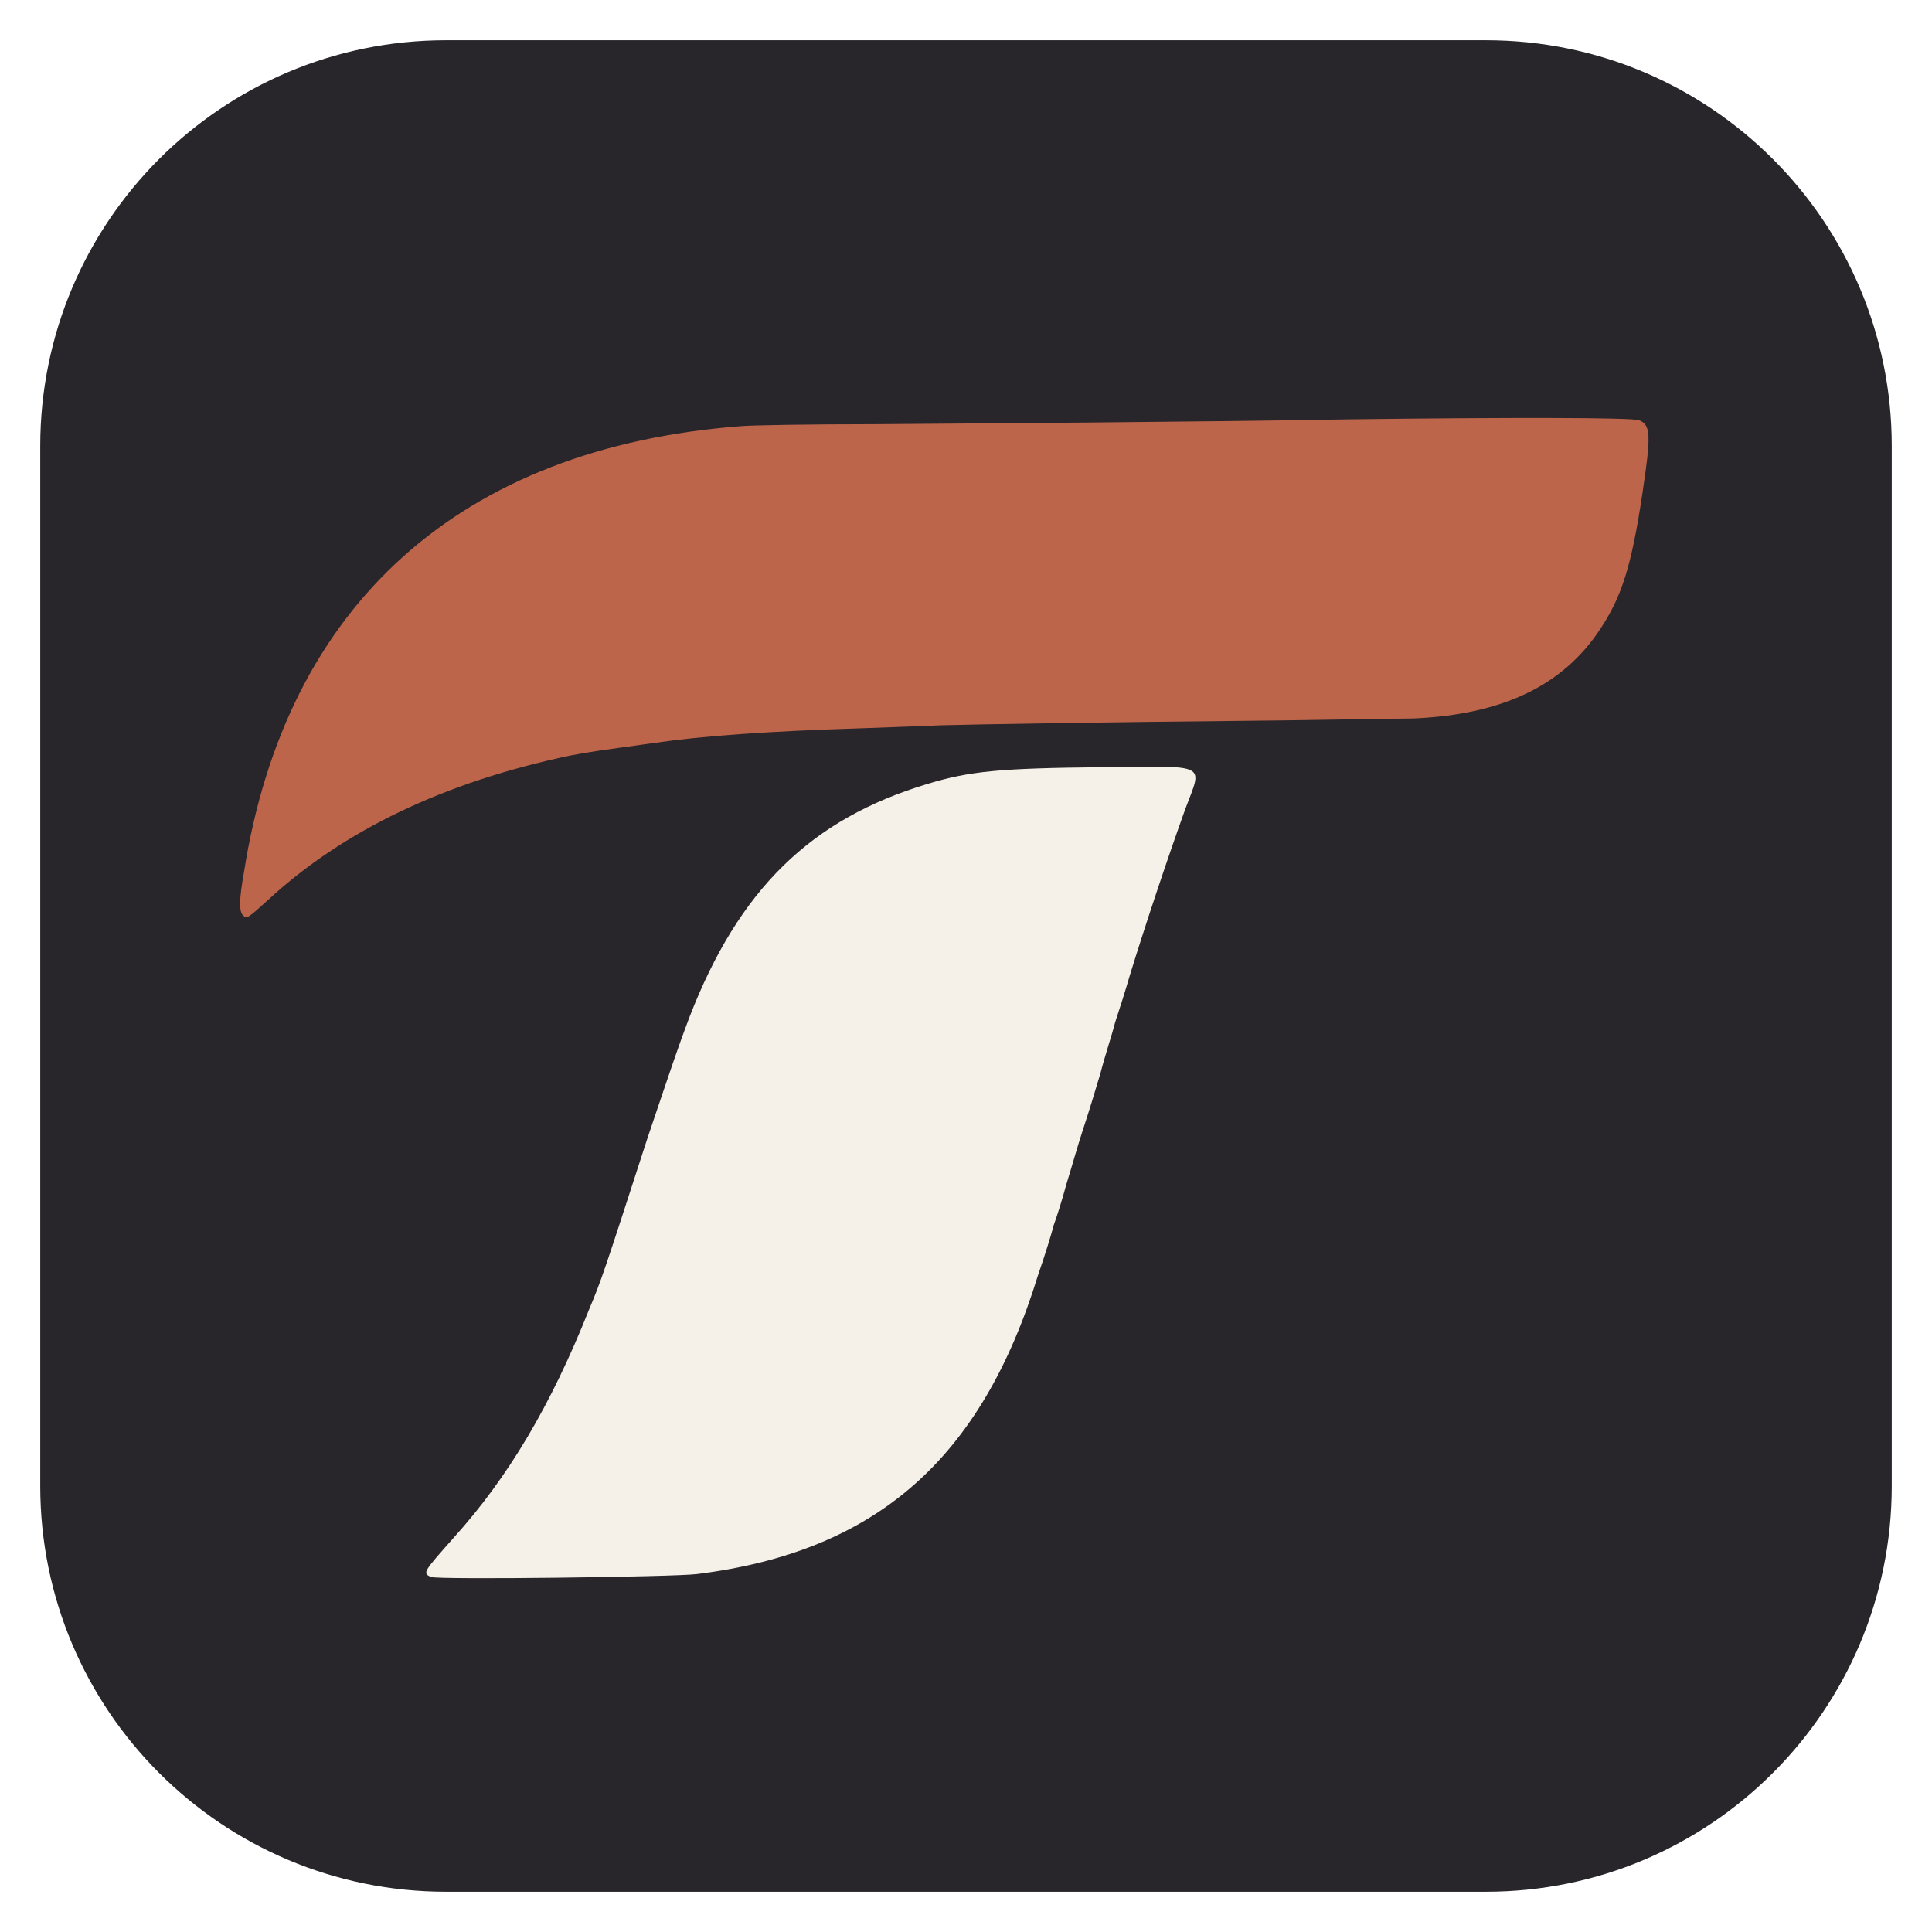
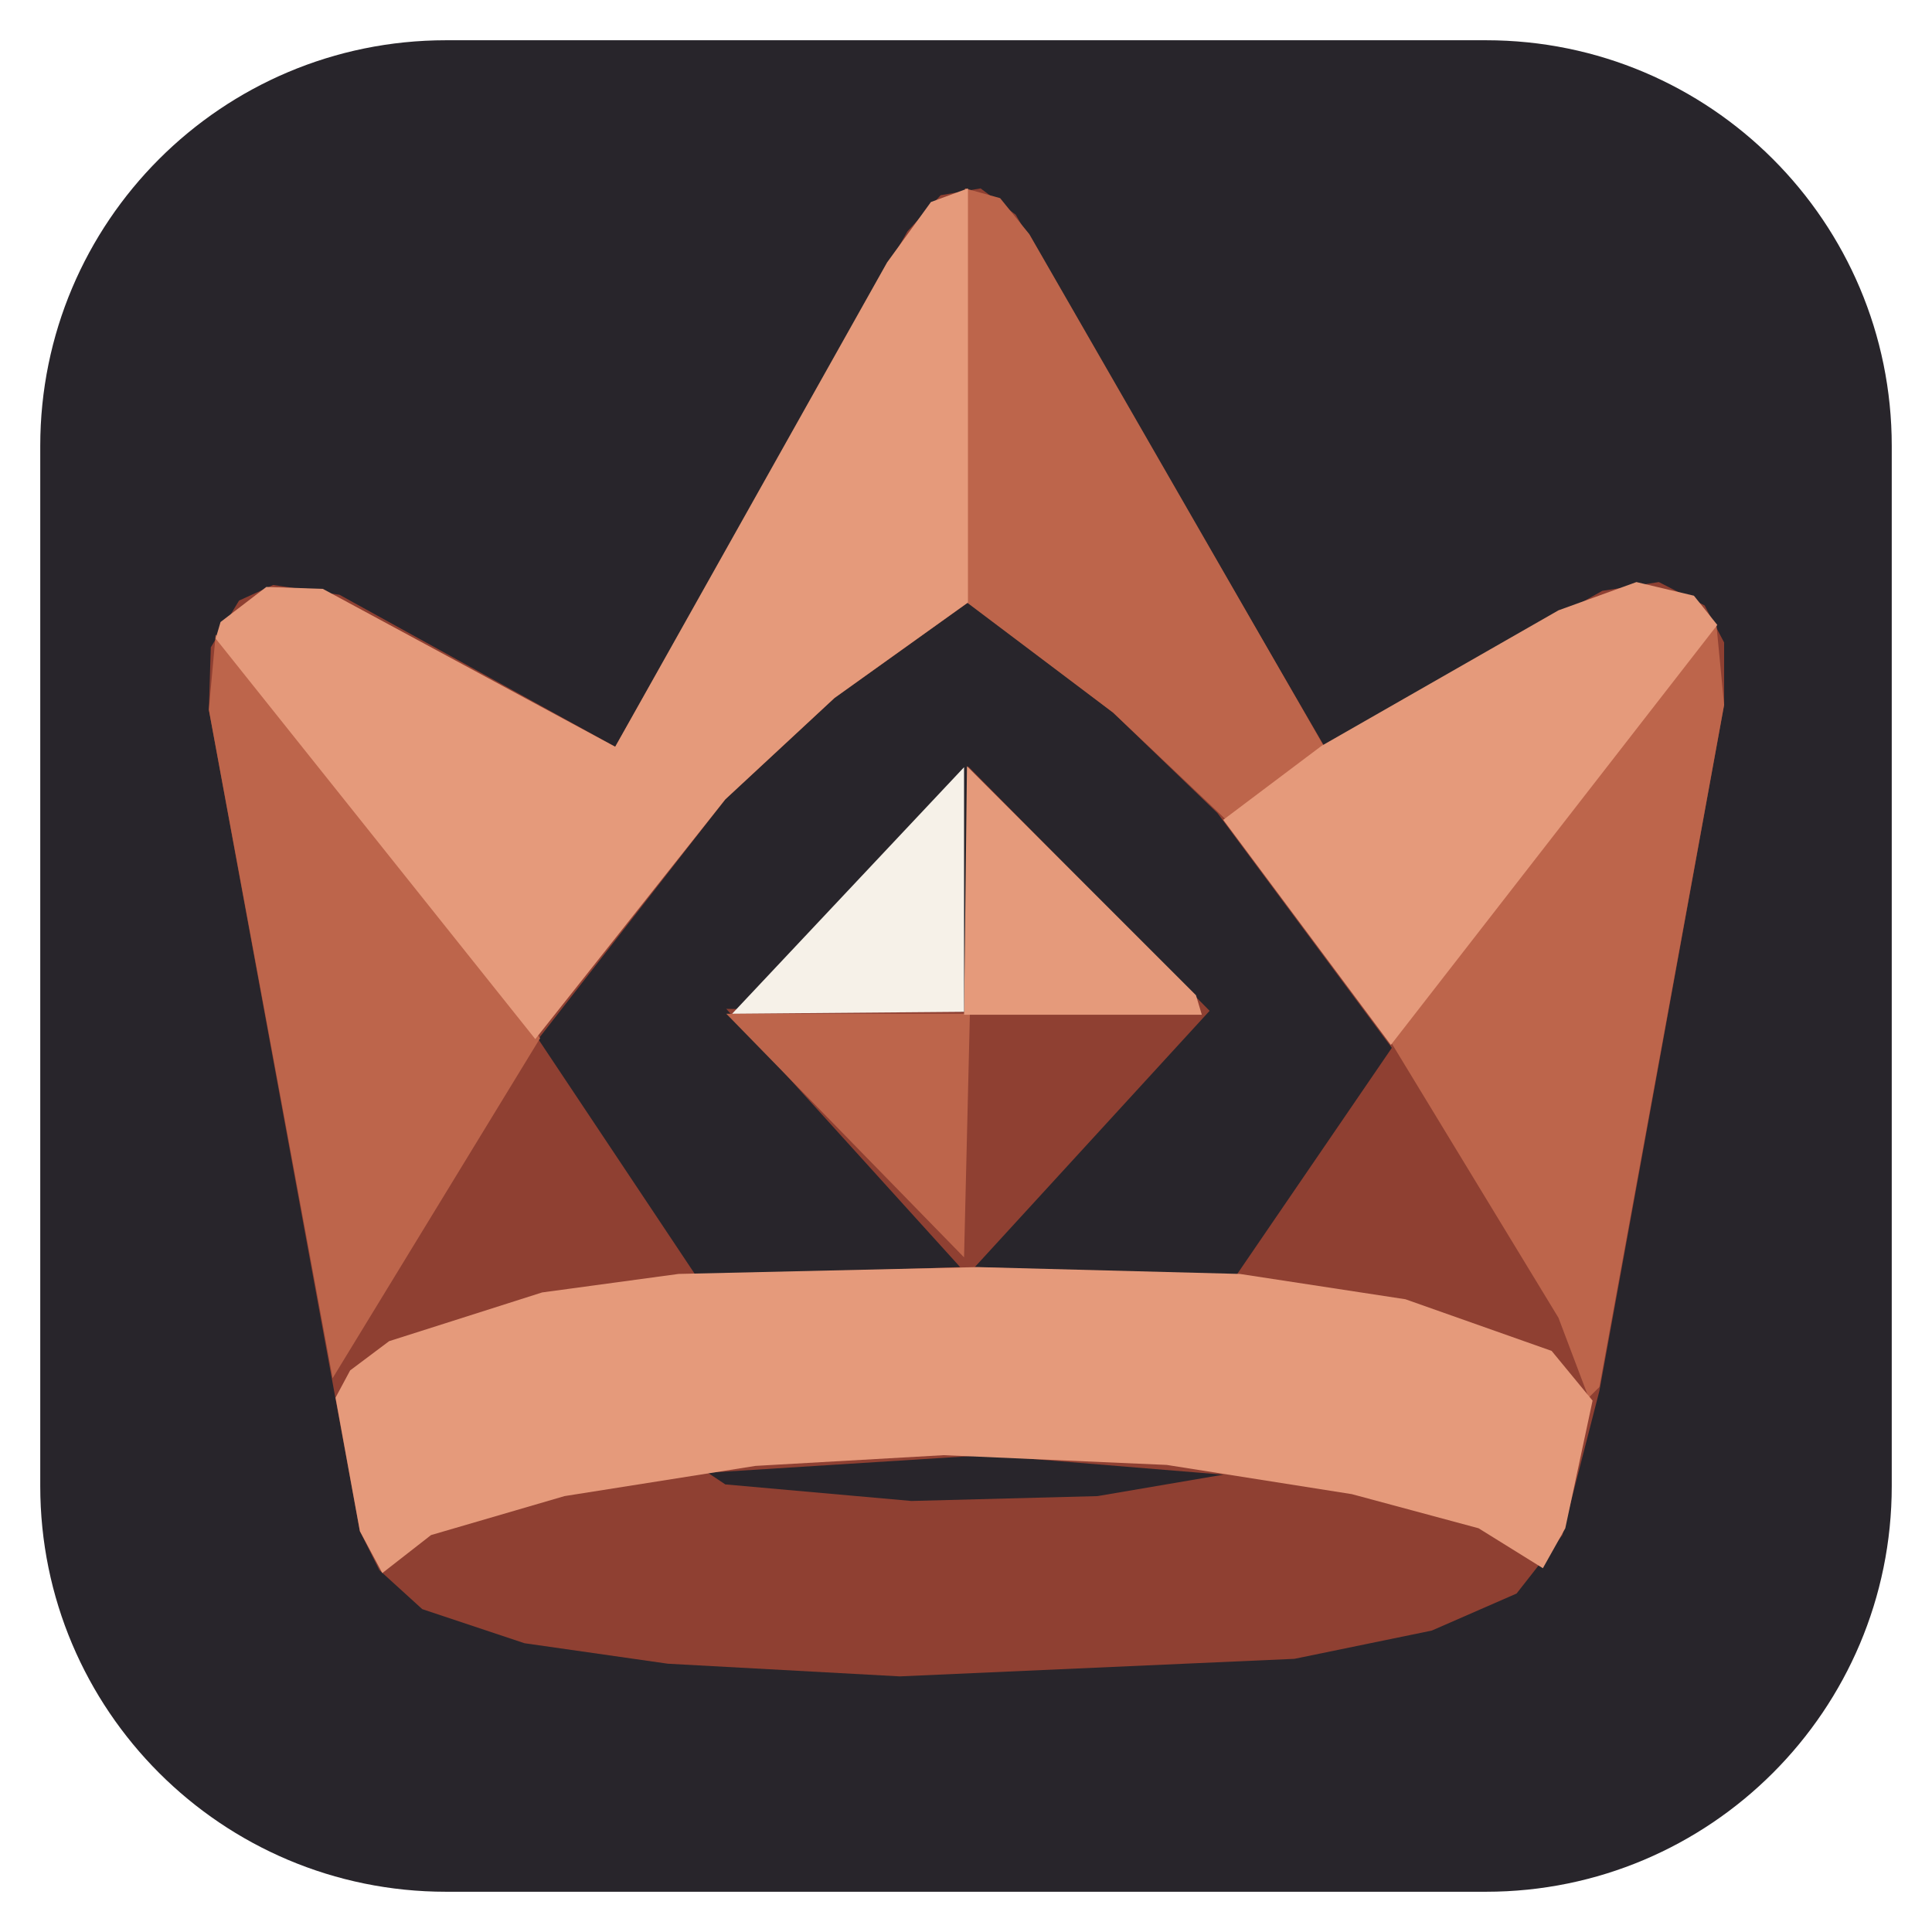
<svg xmlns="http://www.w3.org/2000/svg" viewBox="0 0 24 24" role="img" aria-label="Tempo">
  <path fill="#28252B" d="M5.54 0.5H18.46A5.04 5.04 0 0 1 23.5 5.54V18.46A5.04 5.04 0 0 1 18.46 23.5H5.54A5.04 5.04 0 0 1 0.5 18.46V5.54A5.04 5.04 0 0 1 5.54 0.5Z" />
  <g transform="translate(12 12) scale(1.2105) translate(-12 -12)">
-     <path fill="#BD654B" d="M4.58 11.48C4.54 11.44 4.54 11.32 4.59 11.04C5.02 8.29 6.81 6.68 9.69 6.46C9.79 6.45 10.41 6.44 11.07 6.44C12.30 6.43 14.15 6.42 15.94 6.39C17.53 6.37 18.85 6.37 18.91 6.40C19.03 6.45 19.03 6.56 18.94 7.16C18.83 7.89 18.73 8.21 18.51 8.54C18.13 9.12 17.51 9.42 16.59 9.46C16.50 9.46 15.88 9.47 15.22 9.48C13.20 9.50 12.13 9.52 11.74 9.53C11.54 9.54 11.18 9.55 10.94 9.56C9.97 9.59 9.28 9.64 8.81 9.71C8.23 9.79 8.15 9.80 7.94 9.84C6.65 10.11 5.61 10.61 4.84 11.32C4.63 11.51 4.62 11.52 4.58 11.48Z" />
-     <path fill="#F6F1E8" d="M6.51 18.27C6.42 18.23 6.43 18.22 6.74 17.87C7.30 17.25 7.74 16.51 8.13 15.53C8.26 15.22 8.28 15.16 8.73 13.77C8.99 13.00 9.05 12.82 9.16 12.53C9.67 11.21 10.41 10.49 11.61 10.13C12.04 10.00 12.35 9.97 13.40 9.96C14.50 9.95 14.43 9.91 14.25 10.39C14.06 10.92 13.84 11.58 13.68 12.10C13.64 12.24 13.57 12.46 13.53 12.58C13.50 12.70 13.42 12.94 13.38 13.10C13.33 13.27 13.25 13.53 13.20 13.68C13.15 13.83 13.08 14.08 13.03 14.24C12.99 14.39 12.93 14.58 12.90 14.66C12.88 14.74 12.81 14.97 12.74 15.17C12.16 17.06 11.08 18.01 9.24 18.24C9.01 18.27 6.58 18.30 6.51 18.27Z" />
+     <path fill-rule="evenodd" fill="#8F4032" d="M19.58 8.30L19.11 8.06L18.53 8.15L15.68 9.75L12.51 4.29L12.15 4.02L11.74 4.09L11.40 4.46L8.40 9.75L5.57 8.19L4.89 8.09L4.54 8.25L4.25 8.73L4.23 9.37L5.78 17.80L5.98 18.20L6.42 18.60L7.47 18.95L8.94 19.16L11.32 19.29L15.37 19.11L16.78 18.82L17.65 18.44L18.12 17.84L18.50 16.36L19.78 9.32L19.78 8.68ZM9.35 17.20L12.20 17.02L14.64 17.22L13.35 17.44L11.44 17.49L9.53 17.32ZM7.61 12.75L9.53 10.29L10.65 9.25L12.02 8.27L13.51 9.40L14.58 10.43L16.37 12.84L14.77 15.18L12.09 15.09L14.50 12.46L12.02 9.95L11.99 12.47L9.54 12.44L11.94 15.09L9.23 15.18Z" />
+     <path fill-rule="evenodd" fill="#BD654B" d="M9.54 12.49L11.98 14.99L12.04 12.49ZM4.30 8.60L4.23 9.37L5.50 16.23L7.63 12.74ZM19.70 8.49L16.36 12.78L18.08 15.61L18.39 16.43L18.50 16.32L19.78 9.32ZM11.99 4.02L12.01 8.27L13.51 9.40L14.68 10.51L15.67 9.74L12.65 4.49L12.35 4.12Z" />
+     <path fill-rule="evenodd" fill="#E59A7B" d="M5.53 16.43L5.78 17.80L6.01 18.23L6.51 17.84L7.88 17.44L9.84 17.13L11.77 17.02L14.06 17.12L15.96 17.42L17.26 17.77L17.92 18.18L18.15 17.77L18.43 16.46L18.01 15.95L16.51 15.42L14.81 15.16L12.12 15.09L9.05 15.16L7.65 15.35L6.08 15.85L5.68 16.15ZM12.01 9.95L11.98 12.50L14.42 12.50L14.36 12.30ZM19.47 8.20L18.88 8.06L18.08 8.35L15.65 9.74L14.64 10.50L16.36 12.81L19.71 8.50ZM12.02 4.02L11.64 4.16L11.19 4.78L8.40 9.75L5.40 8.13L4.82 8.11L4.35 8.47L4.30 8.64L7.58 12.75L9.53 10.29L10.65 9.25L12.02 8.27Z" />
+     <path fill-rule="evenodd" fill="#F6F1E8" d="M11.98 9.96L9.60 12.49L11.98 12.47Z" />
  </g>
</svg>
